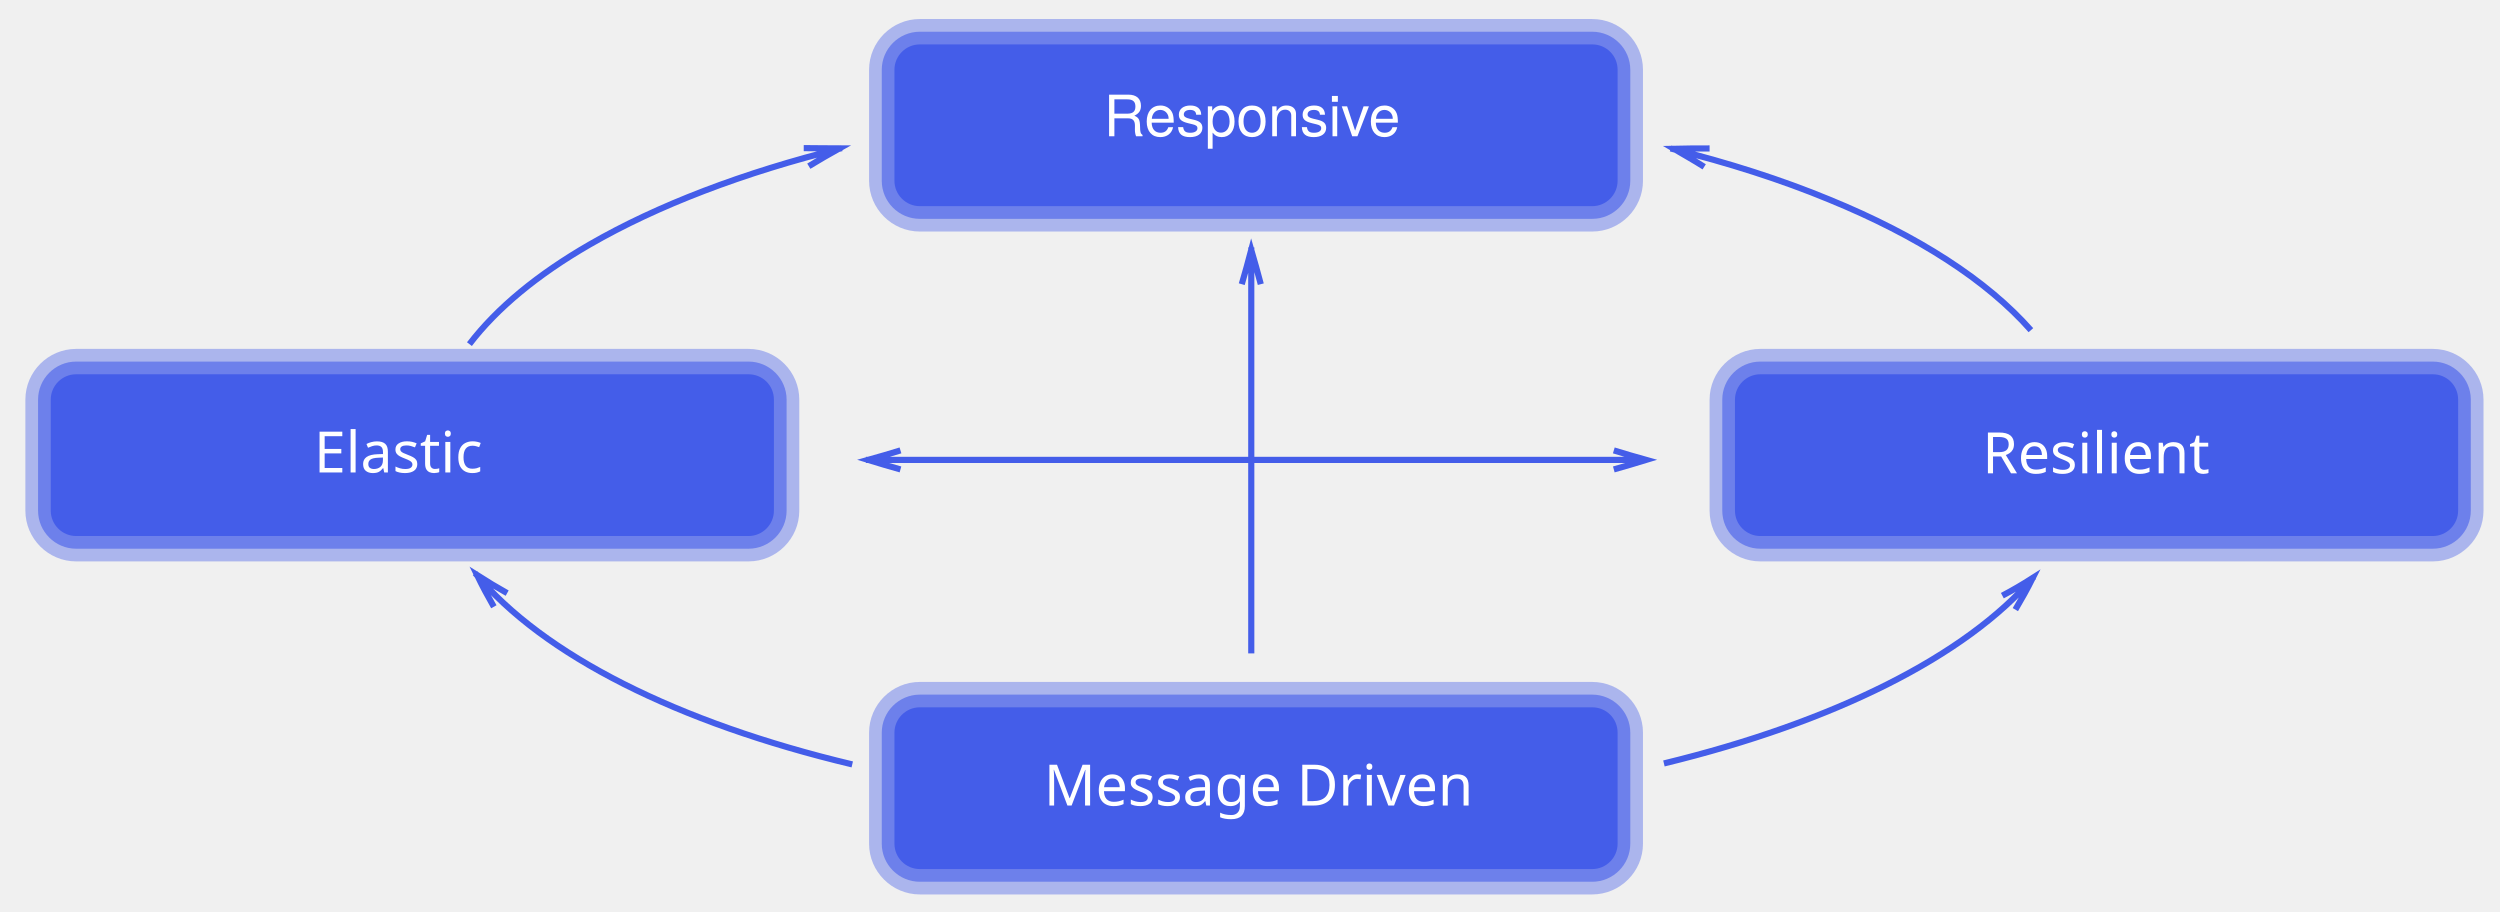
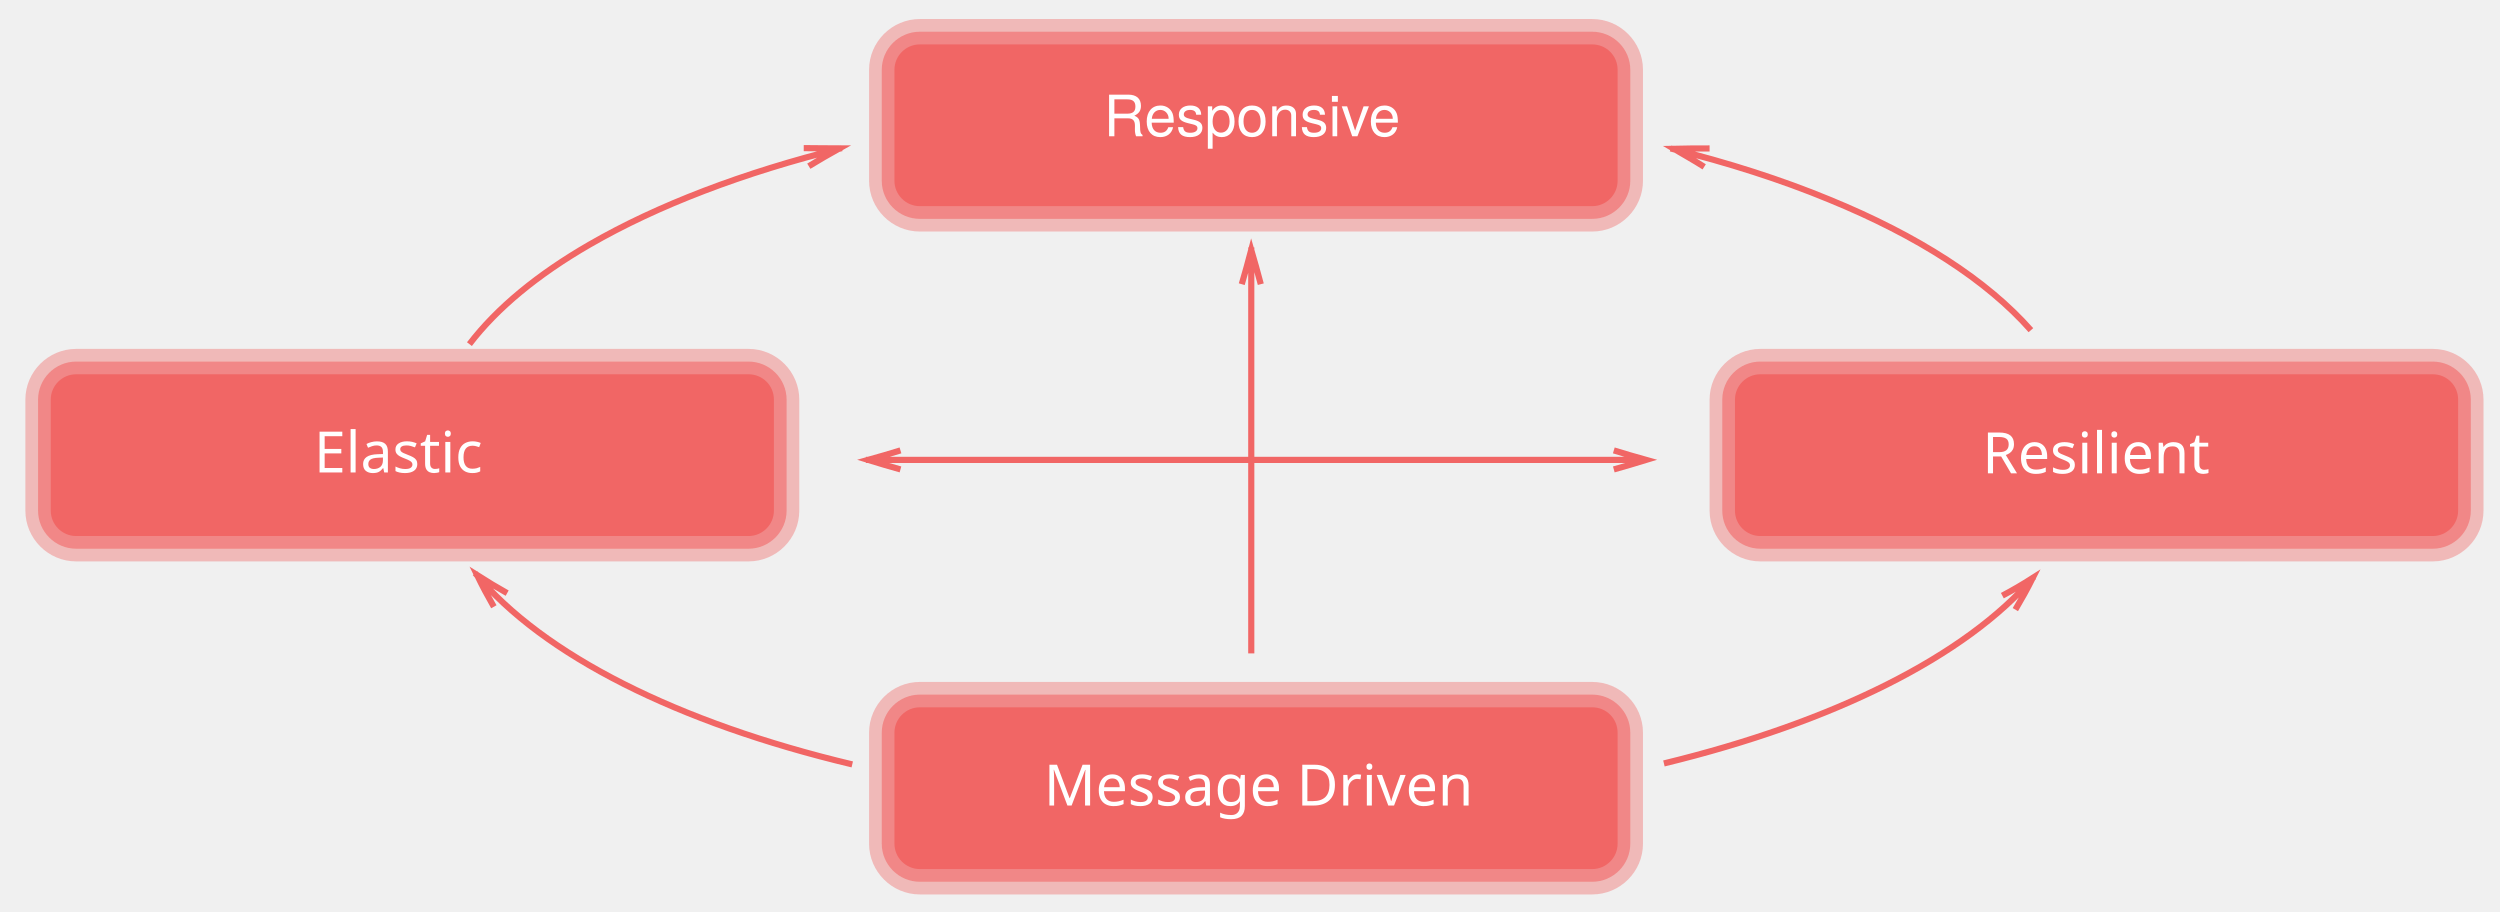
<svg xmlns="http://www.w3.org/2000/svg" version="1.1" x="0px" y="0px" viewBox="0 0 788.2 287.3" enable-background="new 0 0 788.2 287.3" xml:space="preserve">
  <g id="Layer_1">
    <g>
-       <path opacity="0.4" fill-rule="evenodd" clip-rule="evenodd" fill="#445DE9" d="M290,73c-8.8,0-16-7.2-16-16V22    c0-8.8,7.2-16,16-16h212c8.8,0,16,7.2,16,16v35c0,8.8-7.2,16-16,16H290z" />
-       <path opacity="0.6" fill-rule="evenodd" clip-rule="evenodd" fill="#445DE9" d="M290,69c-6.6,0-12-5.4-12-12V22    c0-6.6,5.4-12,12-12h212c6.6,0,12,5.4,12,12v35c0,6.6-5.4,12-12,12H290z" />
-       <path fill-rule="evenodd" clip-rule="evenodd" fill="#445DE9" d="M502,14H290c-4.4,0-8,3.6-8,8v35c0,4.4,3.6,8,8,8h212    c4.4,0,8-3.6,8-8V22C510,17.5,506.4,14,502,14z" />
+       <path opacity="0.4" fill-rule="evenodd" clip-rule="evenodd" fill="#F16665" d="M290,73c-8.8,0-16-7.2-16-16V22    c0-8.8,7.2-16,16-16h212c8.8,0,16,7.2,16,16v35c0,8.8-7.2,16-16,16H290z" />
+       <path opacity="0.6" fill-rule="evenodd" clip-rule="evenodd" fill="#F16665" d="M290,69c-6.6,0-12-5.4-12-12V22    c0-6.6,5.4-12,12-12h212c6.6,0,12,5.4,12,12v35c0,6.6-5.4,12-12,12H290z" />
+       <path fill-rule="evenodd" clip-rule="evenodd" fill="#F16665" d="M502,14H290c-4.4,0-8,3.6-8,8v35c0,4.4,3.6,8,8,8h212    c4.4,0,8-3.6,8-8V22C510,17.5,506.4,14,502,14z" />
      <text transform="matrix(1 0 0 1 347.9999 42.9651)" fill="#FFFFFF" font-family="'HelveticaNeue'" font-size="18">Responsive</text>
      <g>
-         <path opacity="0.4" fill-rule="evenodd" clip-rule="evenodd" fill="#445DE9" d="M555,177c-8.8,0-16-7.2-16-16v-35     c0-8.8,7.2-16,16-16h212c8.8,0,16,7.2,16,16v35c0,8.8-7.2,16-16,16H555z" />
-         <path opacity="0.6" fill-rule="evenodd" clip-rule="evenodd" fill="#445DE9" d="M555,173c-6.6,0-12-5.4-12-12v-35     c0-6.6,5.4-12,12-12h212c6.6,0,12,5.4,12,12v35c0,6.6-5.4,12-12,12H555z" />
-         <path fill-rule="evenodd" clip-rule="evenodd" fill="#445DE9" d="M767,118H555c-4.4,0-8,3.6-8,8v35c0,4.4,3.6,8,8,8h212     c4.4,0,8-3.6,8-8v-35C775,121.5,771.4,118,767,118z" />
+         <path opacity="0.4" fill-rule="evenodd" clip-rule="evenodd" fill="#F16665" d="M555,177c-8.8,0-16-7.2-16-16v-35     c0-8.8,7.2-16,16-16h212c8.8,0,16,7.2,16,16v35c0,8.8-7.2,16-16,16H555z" />
+         <path opacity="0.6" fill-rule="evenodd" clip-rule="evenodd" fill="#F16665" d="M555,173c-6.6,0-12-5.4-12-12v-35     c0-6.6,5.4-12,12-12h212c6.6,0,12,5.4,12,12v35c0,6.6-5.4,12-12,12H555z" />
+         <path fill-rule="evenodd" clip-rule="evenodd" fill="#F16665" d="M767,118H555c-4.4,0-8,3.6-8,8v35c0,4.4,3.6,8,8,8h212     c4.4,0,8-3.6,8-8v-35C775,121.5,771.4,118,767,118z" />
        <text transform="matrix(1 0 0 1 625.0005 149.2253)" fill="#FFFFFF" font-family="'HelveticaNeue-Medium'" font-size="18">Resilient</text>
      </g>
      <g>
-         <path opacity="0.4" fill-rule="evenodd" clip-rule="evenodd" fill="#445DE9" d="M290,282c-8.8,0-16-7.2-16-16v-35     c0-8.8,7.2-16,16-16h212c8.8,0,16,7.2,16,16v35c0,8.8-7.2,16-16,16H290z" />
-         <path opacity="0.6" fill-rule="evenodd" clip-rule="evenodd" fill="#445DE9" d="M290,278c-6.6,0-12-5.4-12-12v-35     c0-6.6,5.4-12,12-12h212c6.6,0,12,5.4,12,12v35c0,6.6-5.4,12-12,12H290z" />
-         <path fill-rule="evenodd" clip-rule="evenodd" fill="#445DE9" d="M502,223H290c-4.4,0-8,3.6-8,8v35c0,4.4,3.6,8,8,8h212     c4.4,0,8-3.6,8-8v-35C510,226.5,506.4,223,502,223z" />
+         <path opacity="0.4" fill-rule="evenodd" clip-rule="evenodd" fill="#F16665" d="M290,282c-8.8,0-16-7.2-16-16v-35     c0-8.8,7.2-16,16-16h212c8.8,0,16,7.2,16,16v35c0,8.8-7.2,16-16,16H290z" />
+         <path opacity="0.6" fill-rule="evenodd" clip-rule="evenodd" fill="#F16665" d="M290,278c-6.6,0-12-5.4-12-12v-35     c0-6.6,5.4-12,12-12h212c6.6,0,12,5.4,12,12v35c0,6.6-5.4,12-12,12H290z" />
+         <path fill-rule="evenodd" clip-rule="evenodd" fill="#F16665" d="M502,223H290c-4.4,0-8,3.6-8,8v35c0,4.4,3.6,8,8,8h212     c4.4,0,8-3.6,8-8v-35C510,226.5,506.4,223,502,223z" />
      </g>
      <text transform="matrix(1 0 0 1 329.11 253.9655)" fill="#FFFFFF" font-family="'HelveticaNeue-Medium'" font-size="18">Message Driven</text>
      <g>
-         <path opacity="0.4" fill-rule="evenodd" clip-rule="evenodd" fill="#445DE9" d="M24,177c-8.8,0-16-7.2-16-16v-35     c0-8.8,7.2-16,16-16h212c8.8,0,16,7.2,16,16v35c0,8.8-7.2,16-16,16H24z" />
-         <path opacity="0.6" fill-rule="evenodd" clip-rule="evenodd" fill="#445DE9" d="M24,173c-6.6,0-12-5.4-12-12v-35     c0-6.6,5.4-12,12-12h212c6.6,0,12,5.4,12,12v35c0,6.6-5.4,12-12,12H24z" />
-         <path fill-rule="evenodd" clip-rule="evenodd" fill="#445DE9" d="M236,118H24c-4.4,0-8,3.6-8,8v35c0,4.4,3.6,8,8,8h212     c4.4,0,8-3.6,8-8v-35C244,121.5,240.4,118,236,118z" />
+         <path opacity="0.4" fill-rule="evenodd" clip-rule="evenodd" fill="#F16665" d="M24,177c-8.8,0-16-7.2-16-16v-35     c0-8.8,7.2-16,16-16h212c8.8,0,16,7.2,16,16v35c0,8.8-7.2,16-16,16H24z" />
+         <path opacity="0.6" fill-rule="evenodd" clip-rule="evenodd" fill="#F16665" d="M24,173c-6.6,0-12-5.4-12-12v-35     c0-6.6,5.4-12,12-12h212c6.6,0,12,5.4,12,12v35c0,6.6-5.4,12-12,12H24z" />
+         <path fill-rule="evenodd" clip-rule="evenodd" fill="#F16665" d="M236,118H24c-4.4,0-8,3.6-8,8v35c0,4.4,3.6,8,8,8h212     c4.4,0,8-3.6,8-8v-35C244,121.5,240.4,118,236,118z" />
        <text transform="matrix(1 0 0 1 98.9999 148.965)" fill="#FFFFFF" font-family="'HelveticaNeue-Medium'" font-size="18">Elastic</text>
      </g>
    </g>
  </g>
  <g id="Layer_2">
-     <path fill="none" stroke="#445DE9" stroke-width="1.94" stroke-miterlimit="10" d="M265.4,46.7c-31.1,7.7-58.2,18.1-79.5,30.4   c-16.3,9.4-29.2,20-37.9,31.4 M253.4,46.7c3.9,0,7.3,0.1,11.2,0.1c-3.4,1.9-6.3,3.6-9.6,5.6 M149.8,180.7   c21.3,25.8,63.9,47.2,118.9,60.3 M155.7,191.3c-2-3.5-3.6-6.5-5.3-10c3.3,2.1,6.1,3.8,9.5,5.7 M524.6,240.7   c53.5-13,95.2-33.8,116.6-58.8 M635.4,192.2c2-3.4,3.7-6.4,5.5-10c-3.3,2.1-6.2,3.8-9.6,5.6 M640.3,104.1   c-13.8-15.7-35.7-29.8-63.6-41.2c-15-6.2-31.8-11.6-50-16.1 M539,46.8c-3.9,0-7.3,0-11.3,0.1c3.4,2,6.3,3.6,9.6,5.7 M394.5,78v128    M391.5,89.6c1.1-3.8,2-7,3-10.8c1.1,3.8,2,7,3,10.8 M273,145h246 M283.9,148c-3.6-1-6.6-1.9-10.2-3c3.6-1,6.6-1.9,10.2-3    M508.8,148c3.6-1,6.6-1.9,10.2-3c-3.6-1-6.6-1.9-10.2-3" />
+     <path fill="none" stroke="#F16665" stroke-width="1.94" stroke-miterlimit="10" d="M265.4,46.7c-31.1,7.7-58.2,18.1-79.5,30.4   c-16.3,9.4-29.2,20-37.9,31.4 M253.4,46.7c3.9,0,7.3,0.1,11.2,0.1c-3.4,1.9-6.3,3.6-9.6,5.6 M149.8,180.7   c21.3,25.8,63.9,47.2,118.9,60.3 M155.7,191.3c-2-3.5-3.6-6.5-5.3-10c3.3,2.1,6.1,3.8,9.5,5.7 M524.6,240.7   c53.5-13,95.2-33.8,116.6-58.8 M635.4,192.2c2-3.4,3.7-6.4,5.5-10c-3.3,2.1-6.2,3.8-9.6,5.6 M640.3,104.1   c-13.8-15.7-35.7-29.8-63.6-41.2c-15-6.2-31.8-11.6-50-16.1 M539,46.8c-3.9,0-7.3,0-11.3,0.1c3.4,2,6.3,3.6,9.6,5.7 M394.5,78v128    M391.5,89.6c1.1-3.8,2-7,3-10.8c1.1,3.8,2,7,3,10.8 M273,145h246 M283.9,148c-3.6-1-6.6-1.9-10.2-3c3.6-1,6.6-1.9,10.2-3    M508.8,148c3.6-1,6.6-1.9,10.2-3c-3.6-1-6.6-1.9-10.2-3" />
  </g>
</svg>
